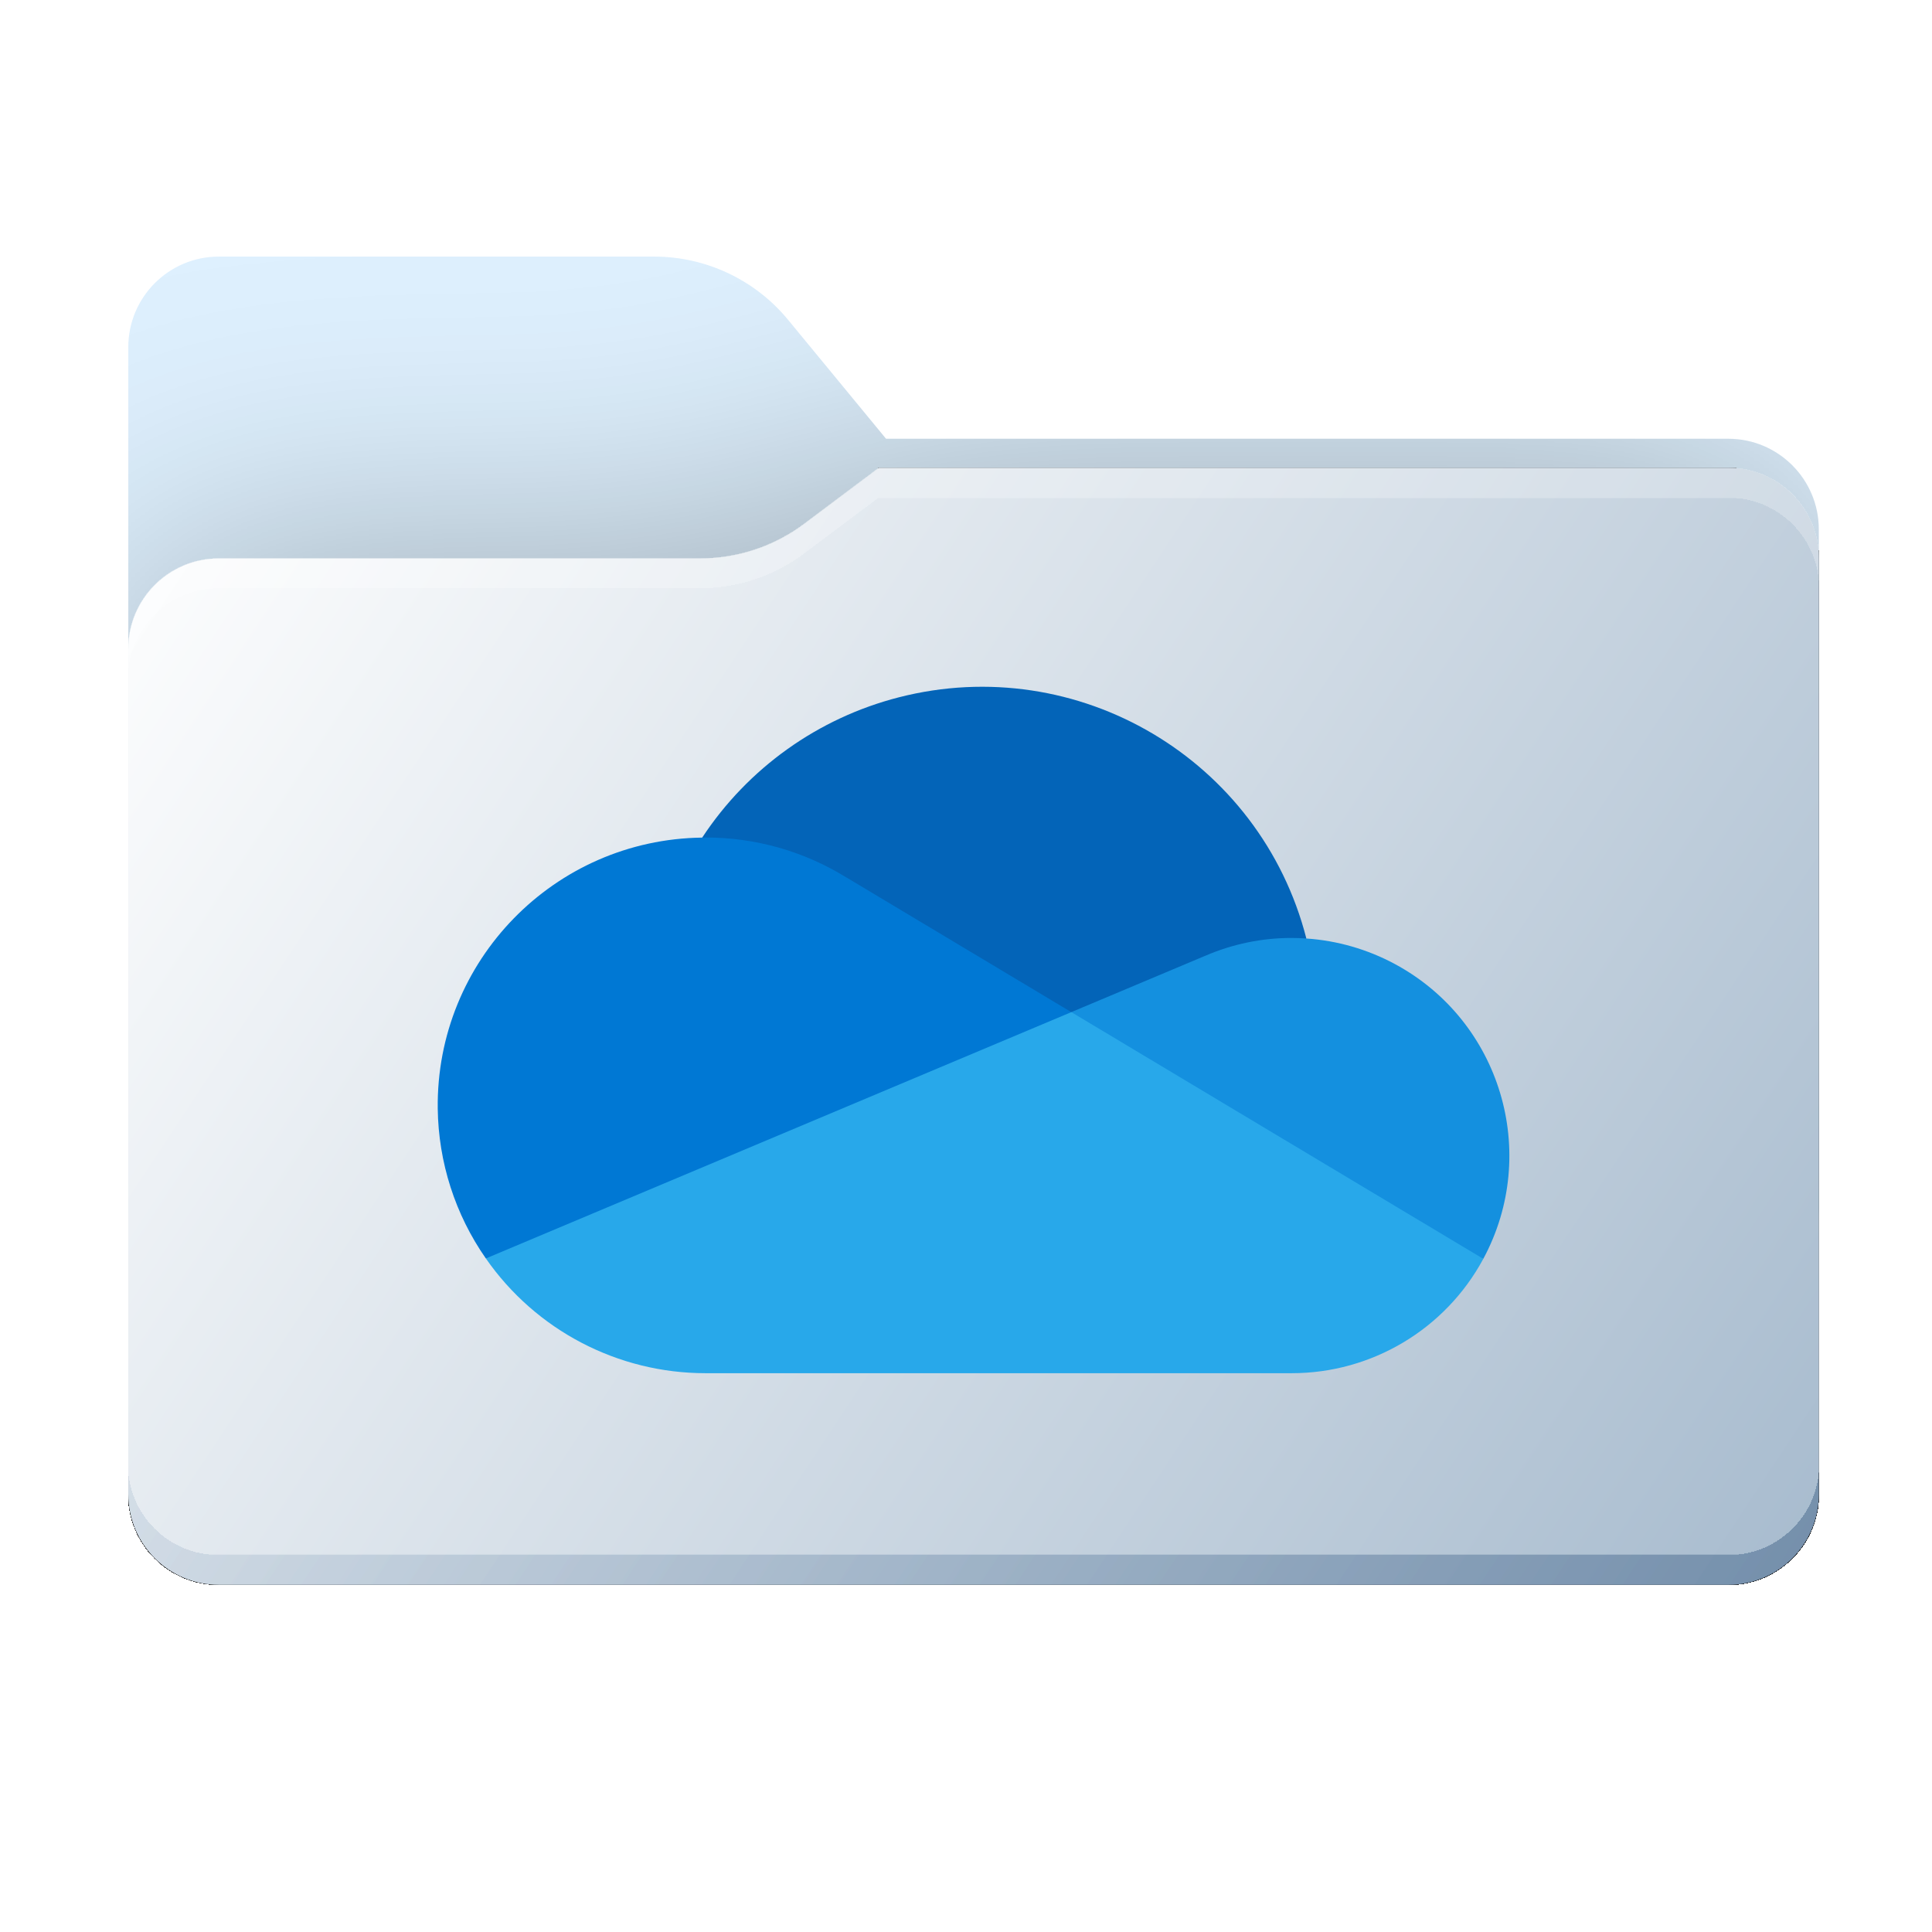
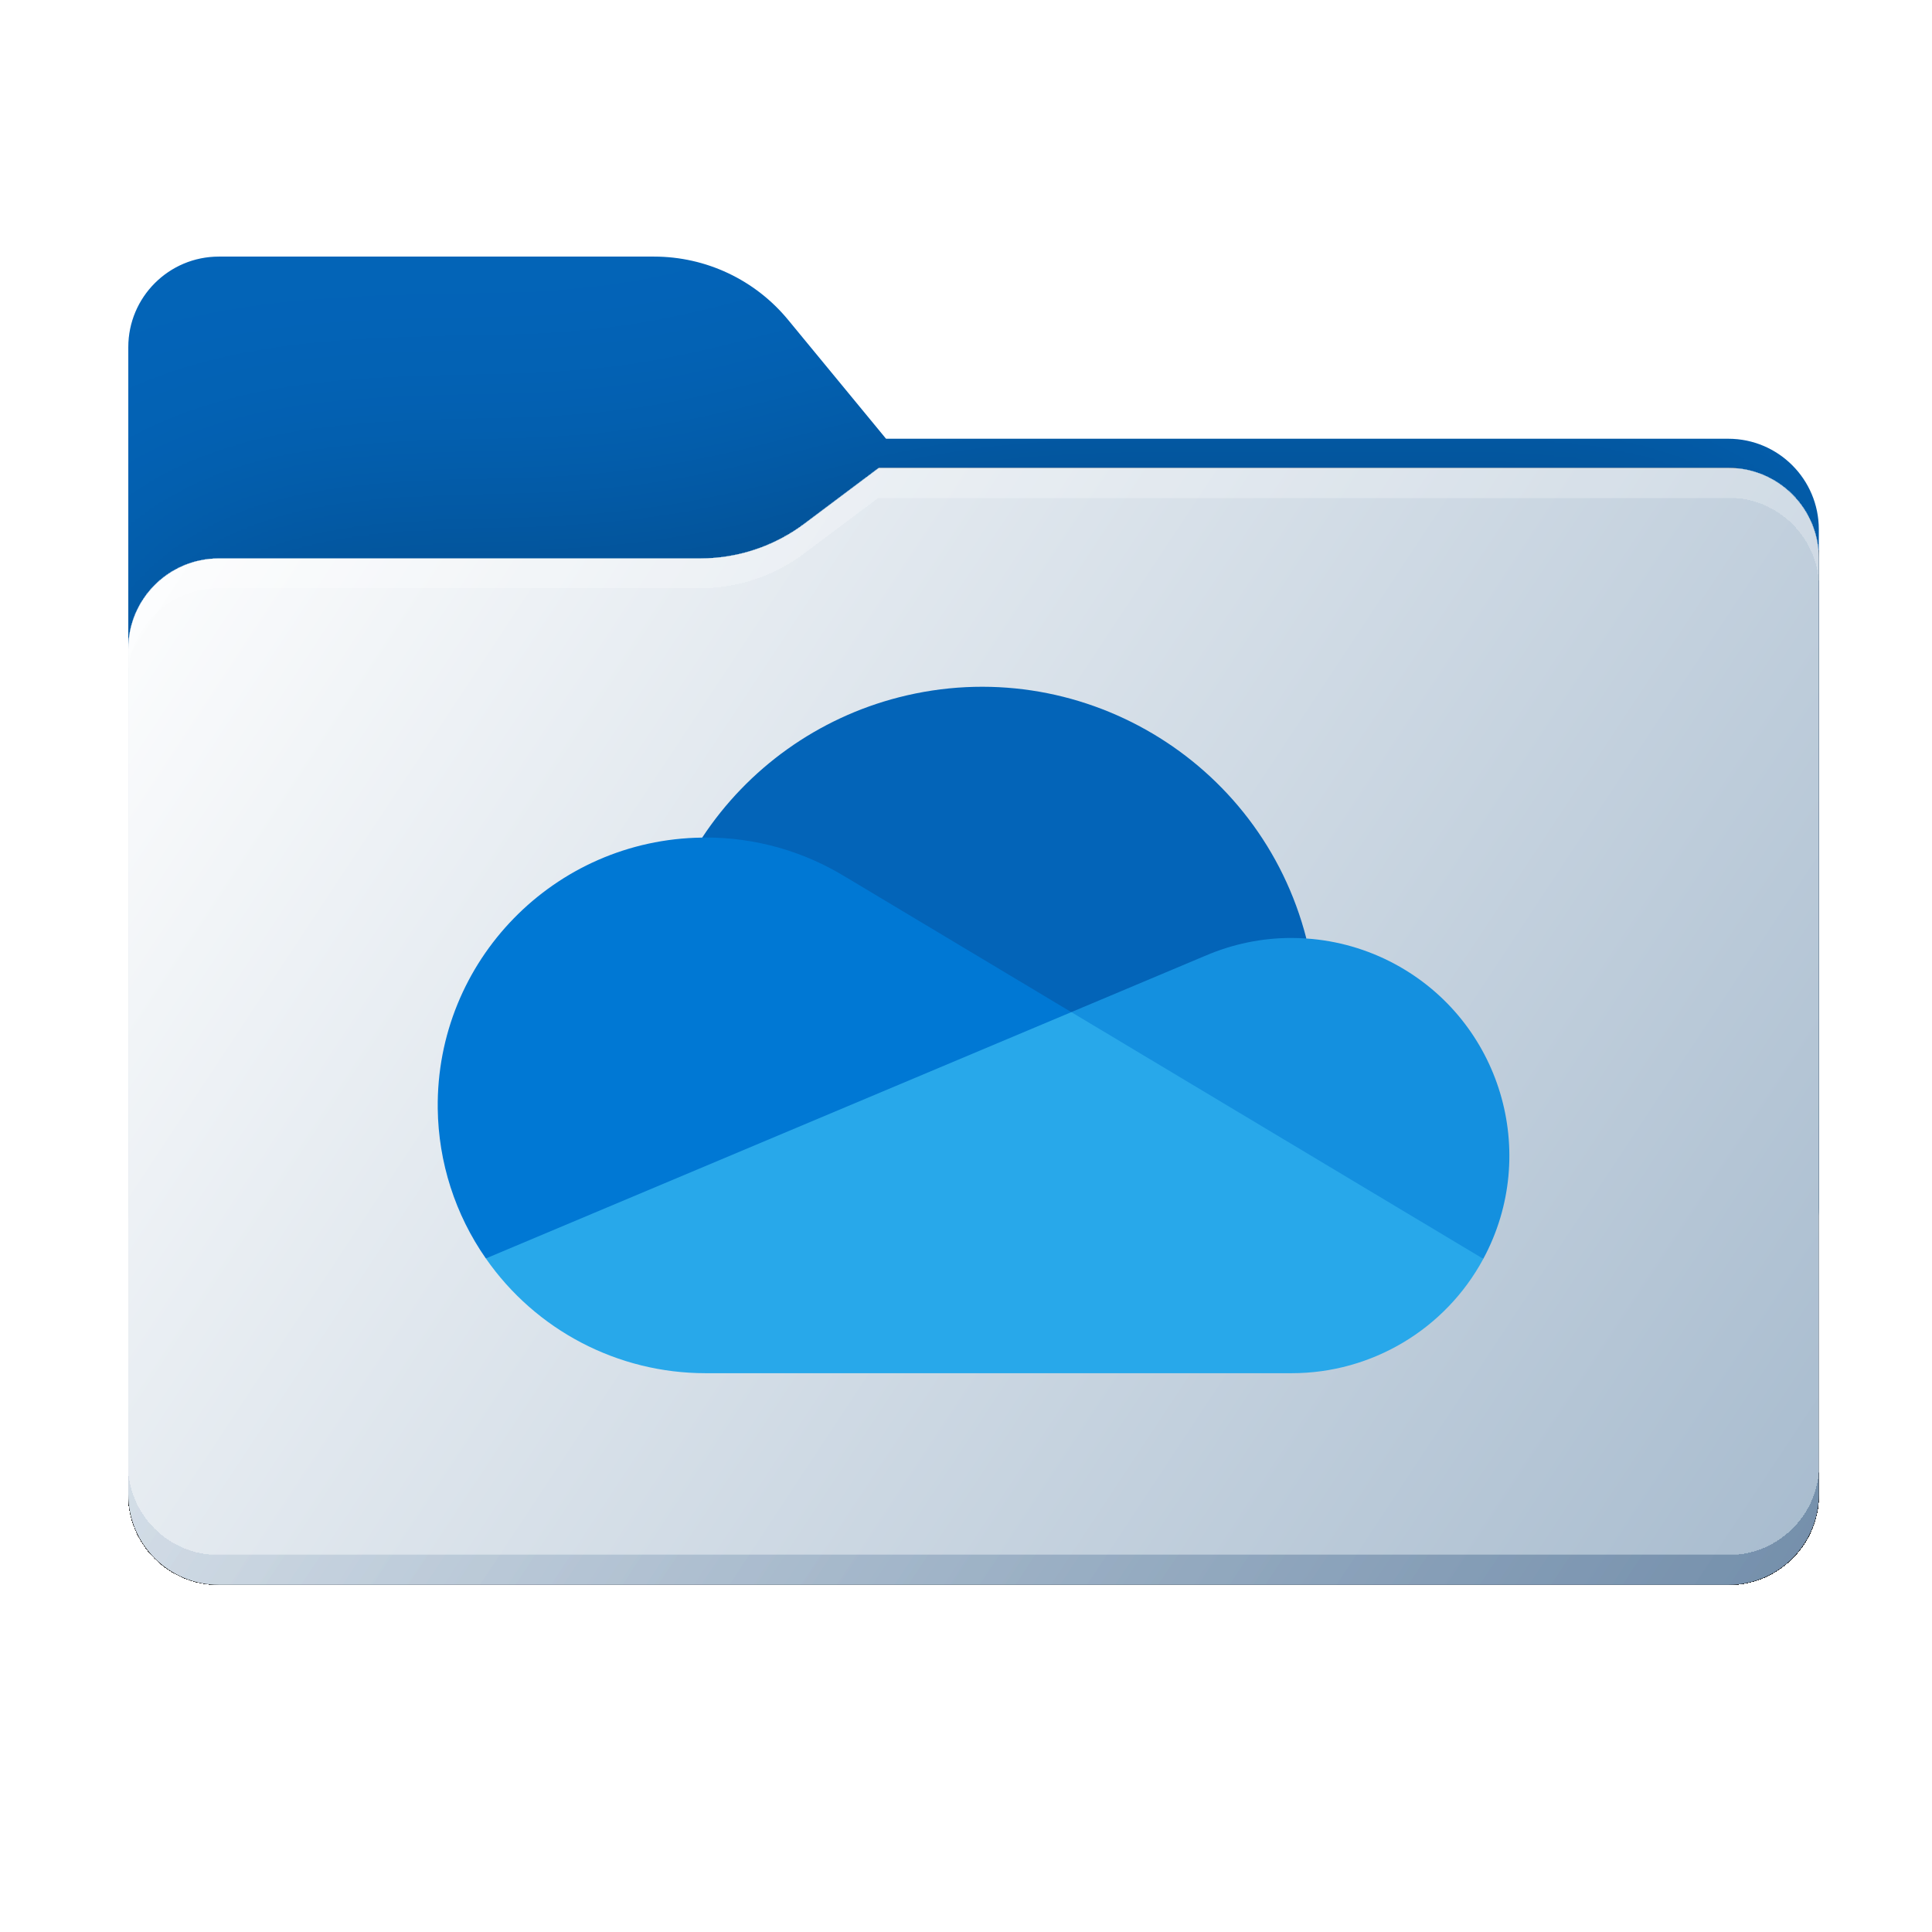
<svg xmlns="http://www.w3.org/2000/svg" width="256" height="256" viewBox="0 0 256 256" fill="none">
-   <path fill-rule="evenodd" clip-rule="evenodd" d="M104.425 42.378C100.056 37.073 93.544 34 86.671 34H29C22.373 34 17 39.373 17 46V58.137V68.2V160C17 166.627 22.373 172 29 172H229C235.627 172 241 166.627 241 160V70.137C241 63.51 235.627 58.137 229 58.137H117.404L104.425 42.378Z" fill="#DEF0FE" />
-   <mask id="mask0_682_16953" style="mask-type:alpha" maskUnits="userSpaceOnUse" x="17" y="34" width="224" height="138">
-     <path fill-rule="evenodd" clip-rule="evenodd" d="M104.425 42.378C100.056 37.073 93.544 34 86.671 34H29C22.373 34 17 39.373 17 46V58.137V68.2V160C17 166.627 22.373 172 29 172H229C235.627 172 241 166.627 241 160V70.137C241 63.51 235.627 58.137 229 58.137H117.404L104.425 42.378Z" fill="url(#paint0_linear_682_16953)" />
+   <path fill-rule="evenodd" clip-rule="evenodd" d="M104.425 42.378C100.056 37.073 93.544 34 86.671 34H29C22.373 34 17 39.373 17 46V58.137V68.2V160C17 166.627 22.373 172 29 172H229C235.627 172 241 166.627 241 160V70.137C241 63.51 235.627 58.137 229 58.137H117.404L104.425 42.378Z" fill="#0364B8" />
+   <mask id="mask0_719_17012" style="mask-type:alpha" maskUnits="userSpaceOnUse" x="17" y="34" width="224" height="138">
+     <path fill-rule="evenodd" clip-rule="evenodd" d="M104.425 42.378C100.056 37.073 93.544 34 86.671 34H29C22.373 34 17 39.373 17 46V58.137V68.2V160C17 166.627 22.373 172 29 172H229C235.627 172 241 166.627 241 160V70.137C241 63.51 235.627 58.137 229 58.137H117.404L104.425 42.378Z" fill="url(#paint0_linear_719_17012)" />
  </mask>
-   <g mask="url(#mask0_682_16953)">
-     <g style="mix-blend-mode:multiply" filter="url(#filter0_f_682_16953)">
+   <g mask="url(#mask0_719_17012)">
+     <g style="mix-blend-mode:multiply" filter="url(#filter0_f_719_17012)">
      <path fill-rule="evenodd" clip-rule="evenodd" d="M92.789 74C97.764 74 102.605 72.387 106.586 69.402L116.459 62H229C235.627 62 241 67.373 241 74V108V160C241 166.627 235.627 172 229 172H29C22.373 172 17 166.627 17 160L17 108V86C17 79.373 22.373 74 29 74H87H92.789Z" fill="black" fill-opacity="0.3" />
    </g>
  </g>
-   <g filter="url(#filter1_ii_682_16953)">
-     <path fill-rule="evenodd" clip-rule="evenodd" d="M92.789 74C97.764 74 102.605 72.387 106.586 69.402L116.459 62H229C235.627 62 241 67.373 241 74V108V198C241 204.627 235.627 210 229 210H29C22.373 210 17 204.627 17 198L17 108V86C17 79.373 22.373 74 29 74H87H92.789Z" fill="url(#paint1_linear_682_16953)" />
+   <g filter="url(#filter1_ii_719_17012)">
+     <path fill-rule="evenodd" clip-rule="evenodd" d="M92.789 74C97.764 74 102.605 72.387 106.586 69.402L116.459 62H229C235.627 62 241 67.373 241 74V108V198C241 204.627 235.627 210 229 210H29C22.373 210 17 204.627 17 198L17 108V86C17 79.373 22.373 74 29 74H87H92.789Z" fill="url(#paint1_linear_719_17012)" />
  </g>
  <path d="M143.788 152.38L173.099 124.356C167.01 100.621 142.83 86.314 119.089 92.401C108.398 95.143 99.113 101.769 93.045 110.986C93.499 110.974 143.788 152.38 143.788 152.38Z" fill="#0364B8" />
  <path d="M112.148 116.262L112.146 116.267C106.545 112.799 100.086 110.966 93.499 110.975C93.346 110.975 93.197 110.984 93.045 110.986C73.449 111.229 57.76 127.308 58.003 146.899C58.091 154.006 60.312 160.922 64.378 166.752L108.29 161.253L141.956 134.113L112.148 116.262Z" fill="#0078D4" />
  <path d="M173.099 124.356C172.454 124.313 171.807 124.283 171.152 124.283C167.22 124.279 163.328 125.082 159.719 126.642L159.718 126.639L141.956 134.112L161.538 158.295L196.545 166.803C204.099 152.782 198.854 135.292 184.829 127.739C181.205 125.788 177.206 124.634 173.099 124.356V124.356H173.099Z" fill="#1490DF" />
  <path d="M64.378 166.751C71.008 176.282 81.887 181.962 93.499 181.956H171.152C181.759 181.959 191.512 176.139 196.545 166.803L141.956 134.112L64.378 166.751Z" fill="#28A8EA" />
  <defs>
-     <filter id="filter0_f_682_16953" x="-20" y="25" width="298" height="184" filterUnits="userSpaceOnUse" color-interpolation-filters="sRGB">
+     <filter id="filter0_f_719_17012" x="-20" y="25" width="298" height="184" filterUnits="userSpaceOnUse" color-interpolation-filters="sRGB">
      <feFlood flood-opacity="0" result="BackgroundImageFix" />
      <feBlend mode="normal" in="SourceGraphic" in2="BackgroundImageFix" result="shape" />
-       <feGaussianBlur stdDeviation="18.5" result="effect1_foregroundBlur_682_16953" />
+       <feGaussianBlur stdDeviation="18.5" result="effect1_foregroundBlur_719_17012" />
    </filter>
-     <filter id="filter1_ii_682_16953" x="17" y="62" width="224" height="148" filterUnits="userSpaceOnUse" color-interpolation-filters="sRGB">
+     <filter id="filter1_ii_719_17012" x="17" y="62" width="224" height="148" filterUnits="userSpaceOnUse" color-interpolation-filters="sRGB">
      <feFlood flood-opacity="0" result="BackgroundImageFix" />
      <feBlend mode="normal" in="SourceGraphic" in2="BackgroundImageFix" result="shape" />
      <feColorMatrix in="SourceAlpha" type="matrix" values="0 0 0 0 0 0 0 0 0 0 0 0 0 0 0 0 0 0 127 0" result="hardAlpha" />
      <feOffset dy="4" />
      <feComposite in2="hardAlpha" operator="arithmetic" k2="-1" k3="1" />
      <feColorMatrix type="matrix" values="0 0 0 0 1 0 0 0 0 1 0 0 0 0 1 0 0 0 0.25 0" />
-       <feBlend mode="normal" in2="shape" result="effect1_innerShadow_682_16953" />
+       <feBlend mode="normal" in2="shape" result="effect1_innerShadow_719_17012" />
      <feColorMatrix in="SourceAlpha" type="matrix" values="0 0 0 0 0 0 0 0 0 0 0 0 0 0 0 0 0 0 127 0" result="hardAlpha" />
      <feOffset dy="-4" />
      <feComposite in2="hardAlpha" operator="arithmetic" k2="-1" k3="1" />
      <feColorMatrix type="matrix" values="0 0 0 0 0 0 0 0 0 0 0 0 0 0 0 0 0 0 0.9 0" />
-       <feBlend mode="soft-light" in2="effect1_innerShadow_682_16953" result="effect2_innerShadow_682_16953" />
+       <feBlend mode="soft-light" in2="effect1_innerShadow_719_17012" result="effect2_innerShadow_719_17012" />
    </filter>
-     <linearGradient id="paint0_linear_682_16953" x1="17" y1="34" x2="197.768" y2="215.142" gradientUnits="userSpaceOnUse">
+     <linearGradient id="paint0_linear_719_17012" x1="17" y1="34" x2="197.768" y2="215.142" gradientUnits="userSpaceOnUse">
      <stop stop-color="#05815D" />
      <stop offset="1" stop-color="#0C575F" />
    </linearGradient>
-     <linearGradient id="paint1_linear_682_16953" x1="17" y1="62" x2="241" y2="210" gradientUnits="userSpaceOnUse">
+     <linearGradient id="paint1_linear_719_17012" x1="17" y1="62" x2="241" y2="210" gradientUnits="userSpaceOnUse">
      <stop stop-color="white" />
      <stop offset="1" stop-color="#A7BBCE" />
    </linearGradient>
  </defs>
</svg>
